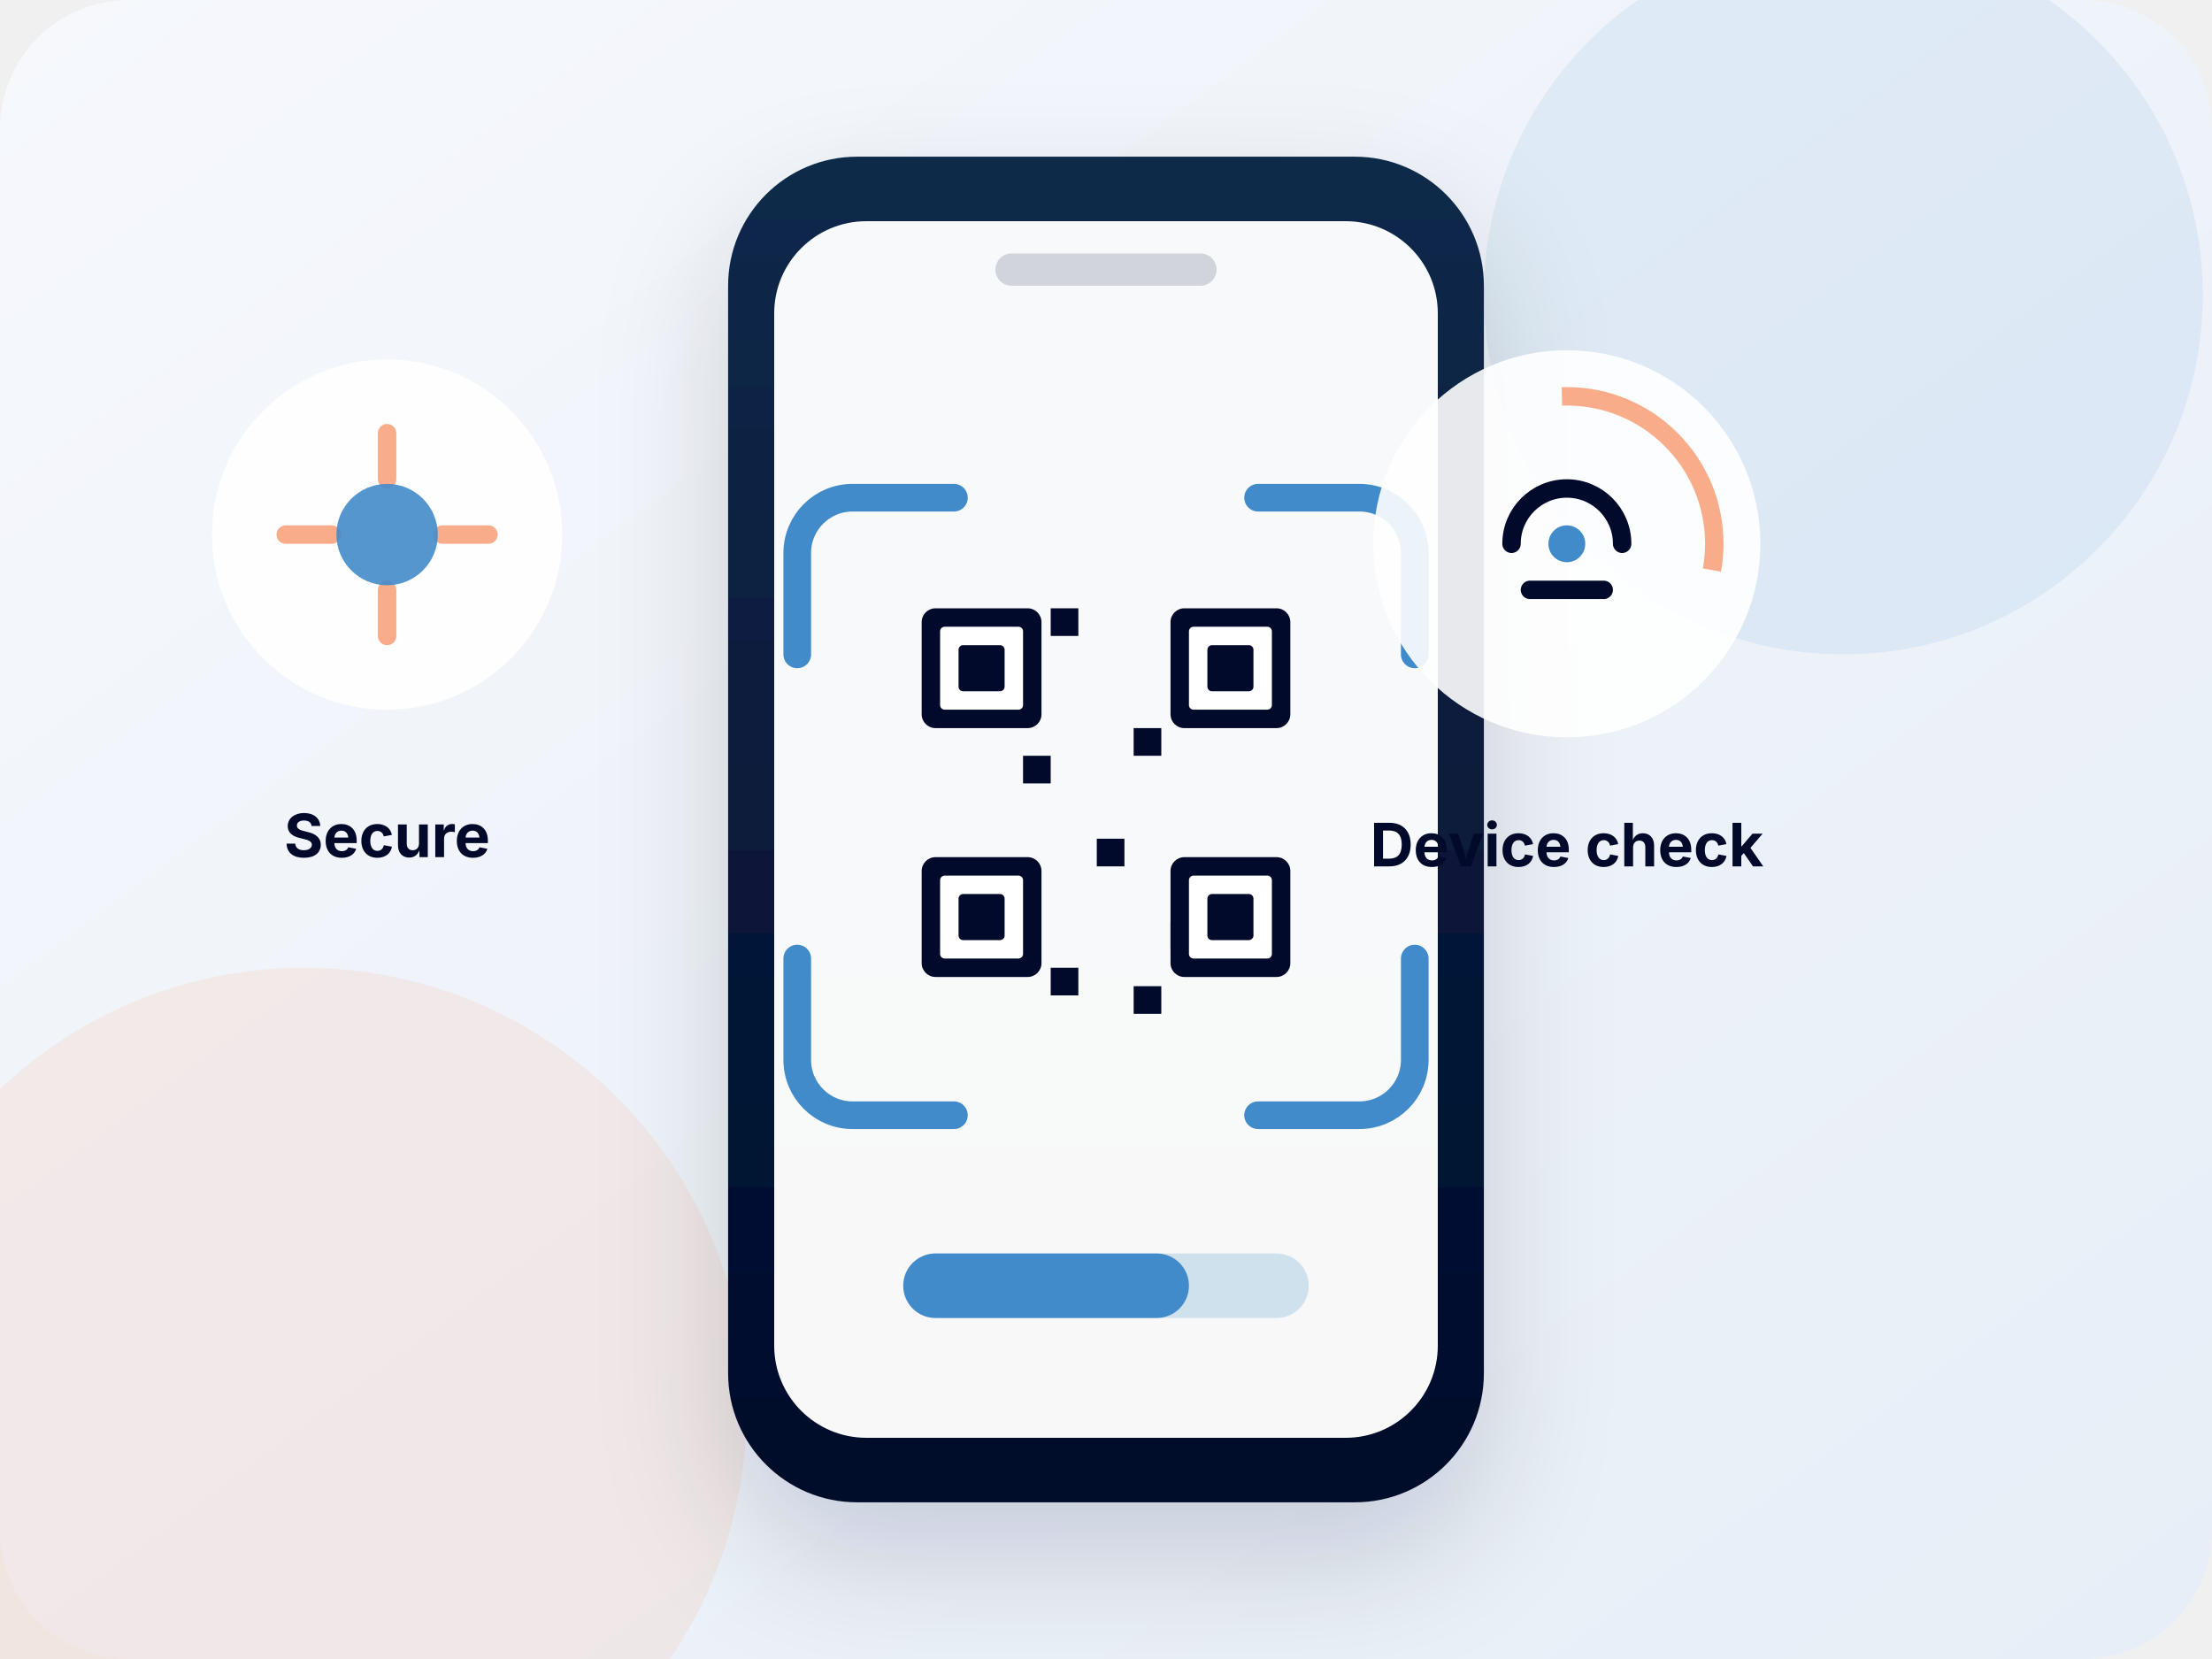
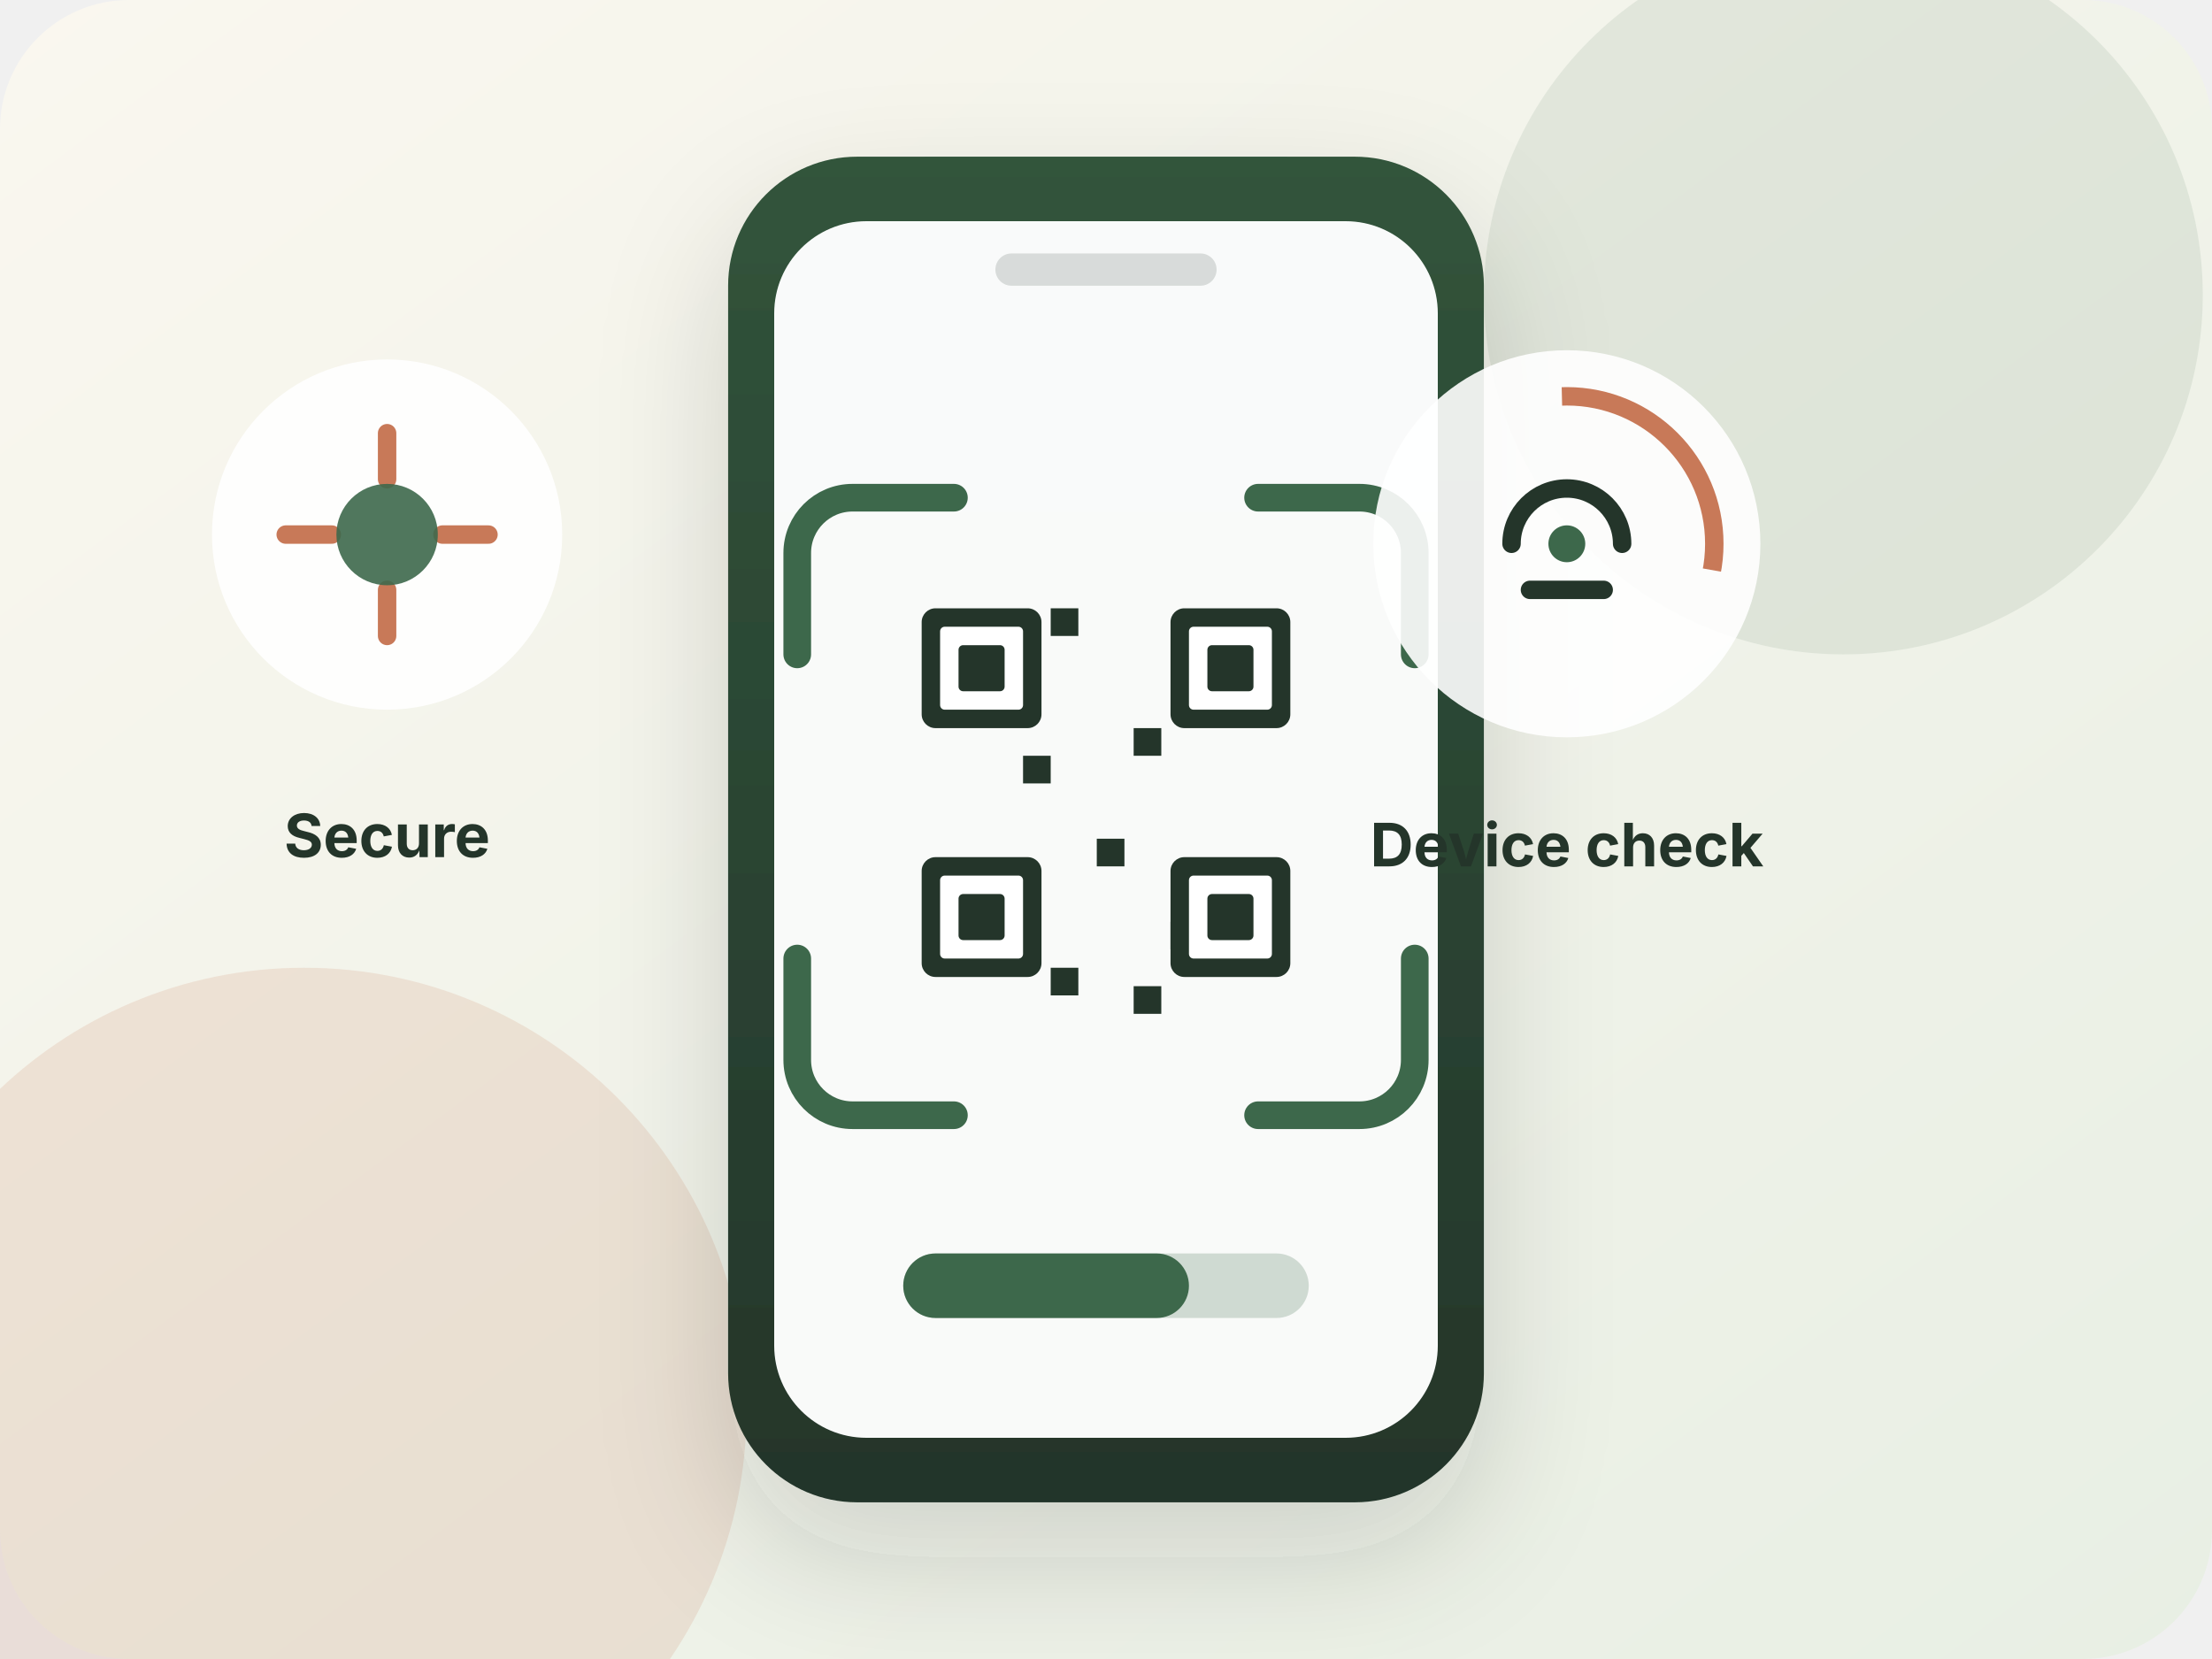
<svg xmlns="http://www.w3.org/2000/svg" viewBox="0 0 480 360" role="img" aria-labelledby="title desc">
  <defs>
    <linearGradient id="bg" x1="0" y1="0" x2="1" y2="1">
-       <stop offset="0" stop-color="#f6f8fc" />
-       <stop offset="1" stop-color="#e7eef7" />
+       <stop offset="0" stop-color="#faf7ef" />
+       <stop offset="1" stop-color="#e8efe4" />
    </linearGradient>
    <linearGradient id="phone" x1="0" y1="0" x2="0" y2="1">
-       <stop offset="0" stop-color="#0e2a4a" />
-       <stop offset="1" stop-color="#010a2a" />
+       <stop offset="0" stop-color="#31543b" />
+       <stop offset="1" stop-color="#24352a" />
    </linearGradient>
    <filter id="soft" x="-30%" y="-30%" width="160%" height="160%">
-       <feDropShadow dx="0" dy="12" stdDeviation="14" flood-color="#010a2a" flood-opacity="0.16" />
+       <feDropShadow dx="0" dy="12" stdDeviation="14" flood-color="#24352a" flood-opacity="0.16" />
    </filter>
  </defs>
  <rect width="480" height="360" rx="28" fill="url(#bg)" />
-   <circle cx="400" cy="64" r="78" fill="#428bca" opacity="0.10" />
-   <circle cx="66" cy="306" r="96" fill="#f9ac8a" opacity="0.16" />
+   <circle cx="400" cy="64" r="78" fill="#3d684b" opacity="0.10" />
+   <circle cx="66" cy="306" r="96" fill="#c87958" opacity="0.16" />
  <g filter="url(#soft)">
    <rect x="158" y="34" width="164" height="292" rx="28" fill="url(#phone)" />
    <rect x="168" y="48" width="144" height="264" rx="20" fill="#ffffff" opacity="0.97" />
-     <rect x="216" y="55" width="48" height="7" rx="3.5" fill="#010a2a" opacity="0.16" />
+     <rect x="216" y="55" width="48" height="7" rx="3.5" fill="#24352a" opacity="0.16" />
  </g>
-   <g stroke="#428bca" stroke-width="6" stroke-linecap="round" fill="none">
+   <g stroke="#3d684b" stroke-width="6" stroke-linecap="round" fill="none">
    <path d="M207 108h-22a12 12 0 0 0-12 12v22" />
    <path d="M273 108h22a12 12 0 0 1 12 12v22" />
    <path d="M207 242h-22a12 12 0 0 1-12-12v-22" />
    <path d="M273 242h22a12 12 0 0 0 12-12v-22" />
  </g>
-   <g fill="#010a2a">
+   <g fill="#24352a">
    <rect x="200" y="132" width="26" height="26" rx="3" />
    <rect x="204" y="136" width="18" height="18" rx="1" fill="#ffffff" />
    <rect x="208" y="140" width="10" height="10" rx="1" />
    <rect x="254" y="132" width="26" height="26" rx="3" />
    <rect x="258" y="136" width="18" height="18" rx="1" fill="#ffffff" />
    <rect x="262" y="140" width="10" height="10" rx="1" />
    <rect x="200" y="186" width="26" height="26" rx="3" />
    <rect x="204" y="190" width="18" height="18" rx="1" fill="#ffffff" />
    <rect x="208" y="194" width="10" height="10" rx="1" />
    <rect x="228" y="132" width="6" height="6" />
    <rect x="246" y="158" width="6" height="6" />
    <rect x="222" y="164" width="6" height="6" />
    <rect x="238" y="182" width="6" height="6" />
    <rect x="254" y="200" width="6" height="6" />
    <rect x="228" y="210" width="6" height="6" />
    <rect x="246" y="214" width="6" height="6" />
    <rect x="254" y="186" width="26" height="26" rx="3" />
    <rect x="258" y="190" width="18" height="18" rx="1" fill="#ffffff" />
    <rect x="262" y="194" width="10" height="10" rx="1" />
  </g>
-   <rect x="196" y="272" width="88" height="14" rx="7" fill="#428bca" opacity="0.22" />
-   <rect x="196" y="272" width="62" height="14" rx="7" fill="#428bca" />
+   <rect x="196" y="272" width="88" height="14" rx="7" fill="#3d684b" opacity="0.22" />
+   <rect x="196" y="272" width="62" height="14" rx="7" fill="#3d684b" />
  <g transform="translate(340 118)">
    <circle cx="0" cy="0" r="42" fill="#ffffff" opacity="0.9" />
-     <circle cx="0" cy="0" r="32" fill="none" stroke="#f9ac8a" stroke-width="4" stroke-dasharray="56 144" transform="rotate(-90)" />
-     <path d="M-12 0a12 12 0 0 1 24 0" fill="none" stroke="#010a2a" stroke-width="4" stroke-linecap="round" />
-     <path d="M-8 10h16" stroke="#010a2a" stroke-width="4" stroke-linecap="round" />
-     <circle cx="0" cy="0" r="4" fill="#428bca" />
+     <circle cx="0" cy="0" r="32" fill="none" stroke="#c87958" stroke-width="4" stroke-dasharray="56 144" transform="rotate(-90)" />
+     <path d="M-12 0a12 12 0 0 1 24 0" fill="none" stroke="#24352a" stroke-width="4" stroke-linecap="round" />
+     <path d="M-8 10h16" stroke="#24352a" stroke-width="4" stroke-linecap="round" />
+     <circle cx="0" cy="0" r="4" fill="#3d684b" />
  </g>
-   <text x="340" y="188" text-anchor="middle" font-family="Inter, Arial, sans-serif" font-size="13" font-weight="700" fill="#010a2a">Device check</text>
+   <text x="340" y="188" text-anchor="middle" font-family="Inter, Arial, sans-serif" font-size="13" font-weight="700" fill="#24352a">Device check</text>
  <g transform="translate(84 116)">
    <circle cx="0" cy="0" r="38" fill="#ffffff" opacity="0.9" />
-     <path d="M0-22v10M0 12v10M-22 0h10M12 0h10" stroke="#f9ac8a" stroke-width="4" stroke-linecap="round" />
-     <circle cx="0" cy="0" r="11" fill="#428bca" opacity="0.9" />
+     <path d="M0-22v10M0 12v10M-22 0h10M12 0h10" stroke="#c87958" stroke-width="4" stroke-linecap="round" />
+     <circle cx="0" cy="0" r="11" fill="#3d684b" opacity="0.9" />
  </g>
-   <text x="84" y="186" text-anchor="middle" font-family="Inter, Arial, sans-serif" font-size="13" font-weight="700" fill="#010a2a">Secure</text>
+   <text x="84" y="186" text-anchor="middle" font-family="Inter, Arial, sans-serif" font-size="13" font-weight="700" fill="#24352a">Secure</text>
</svg>
